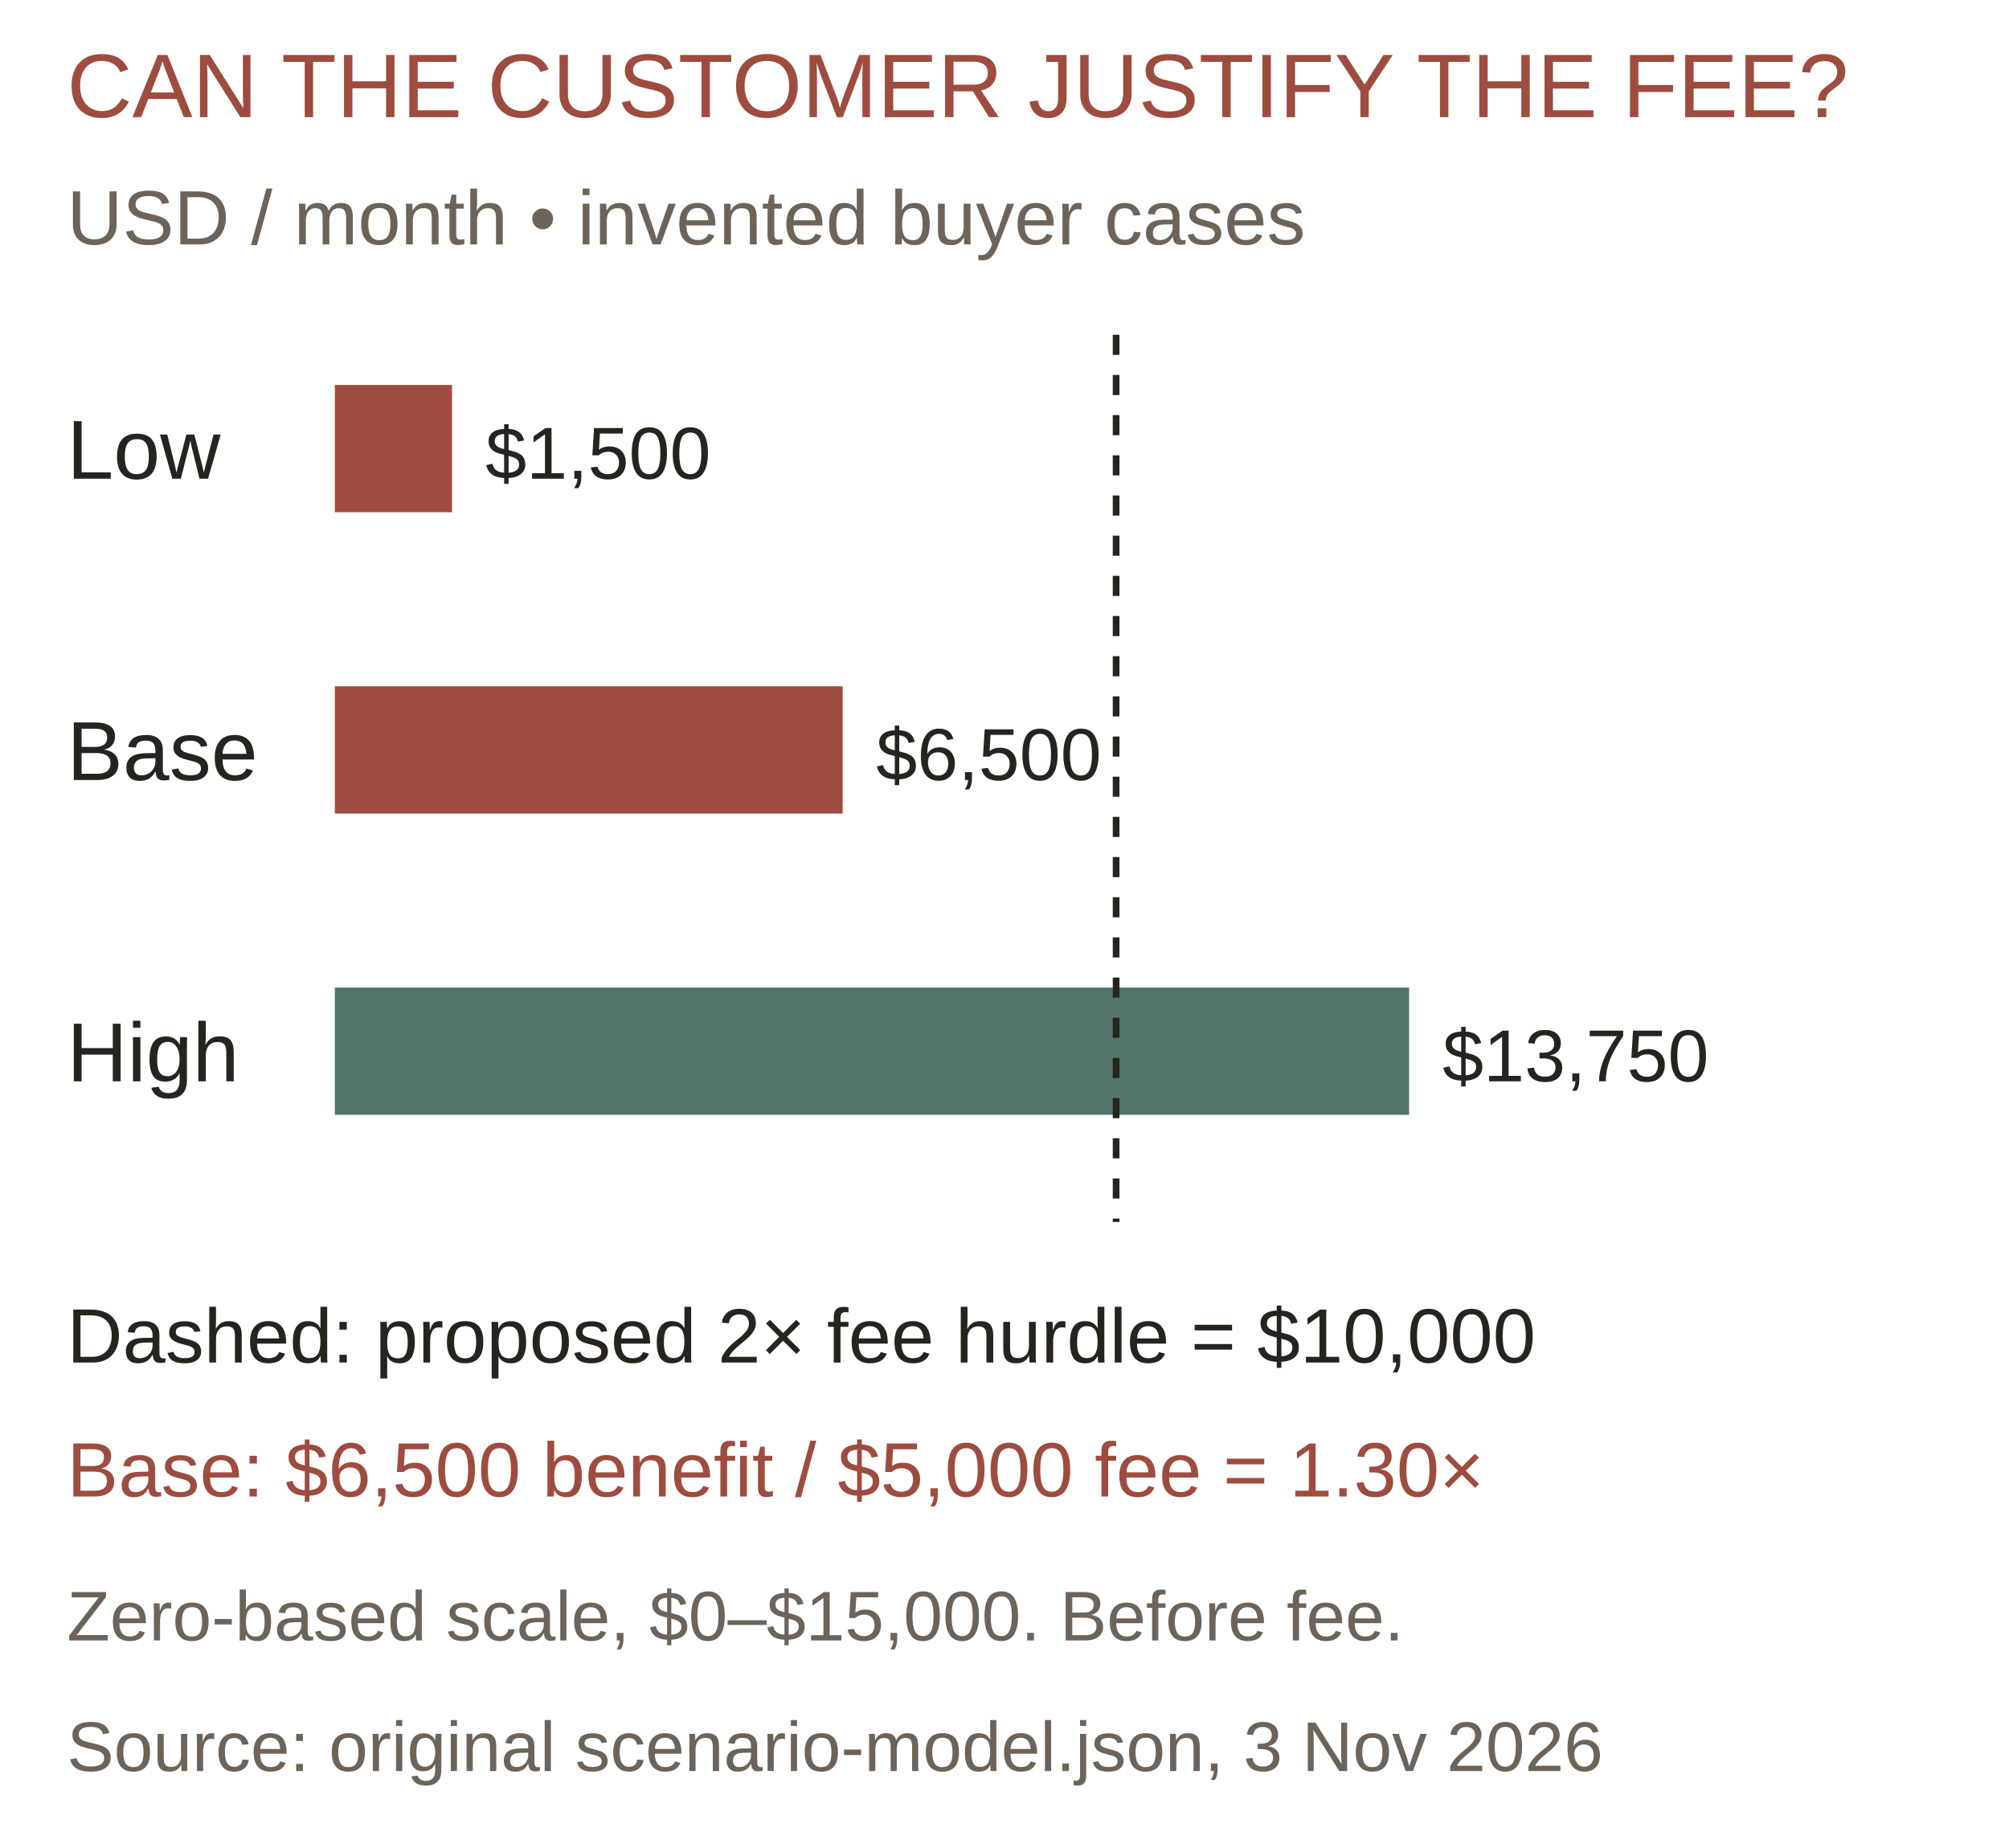
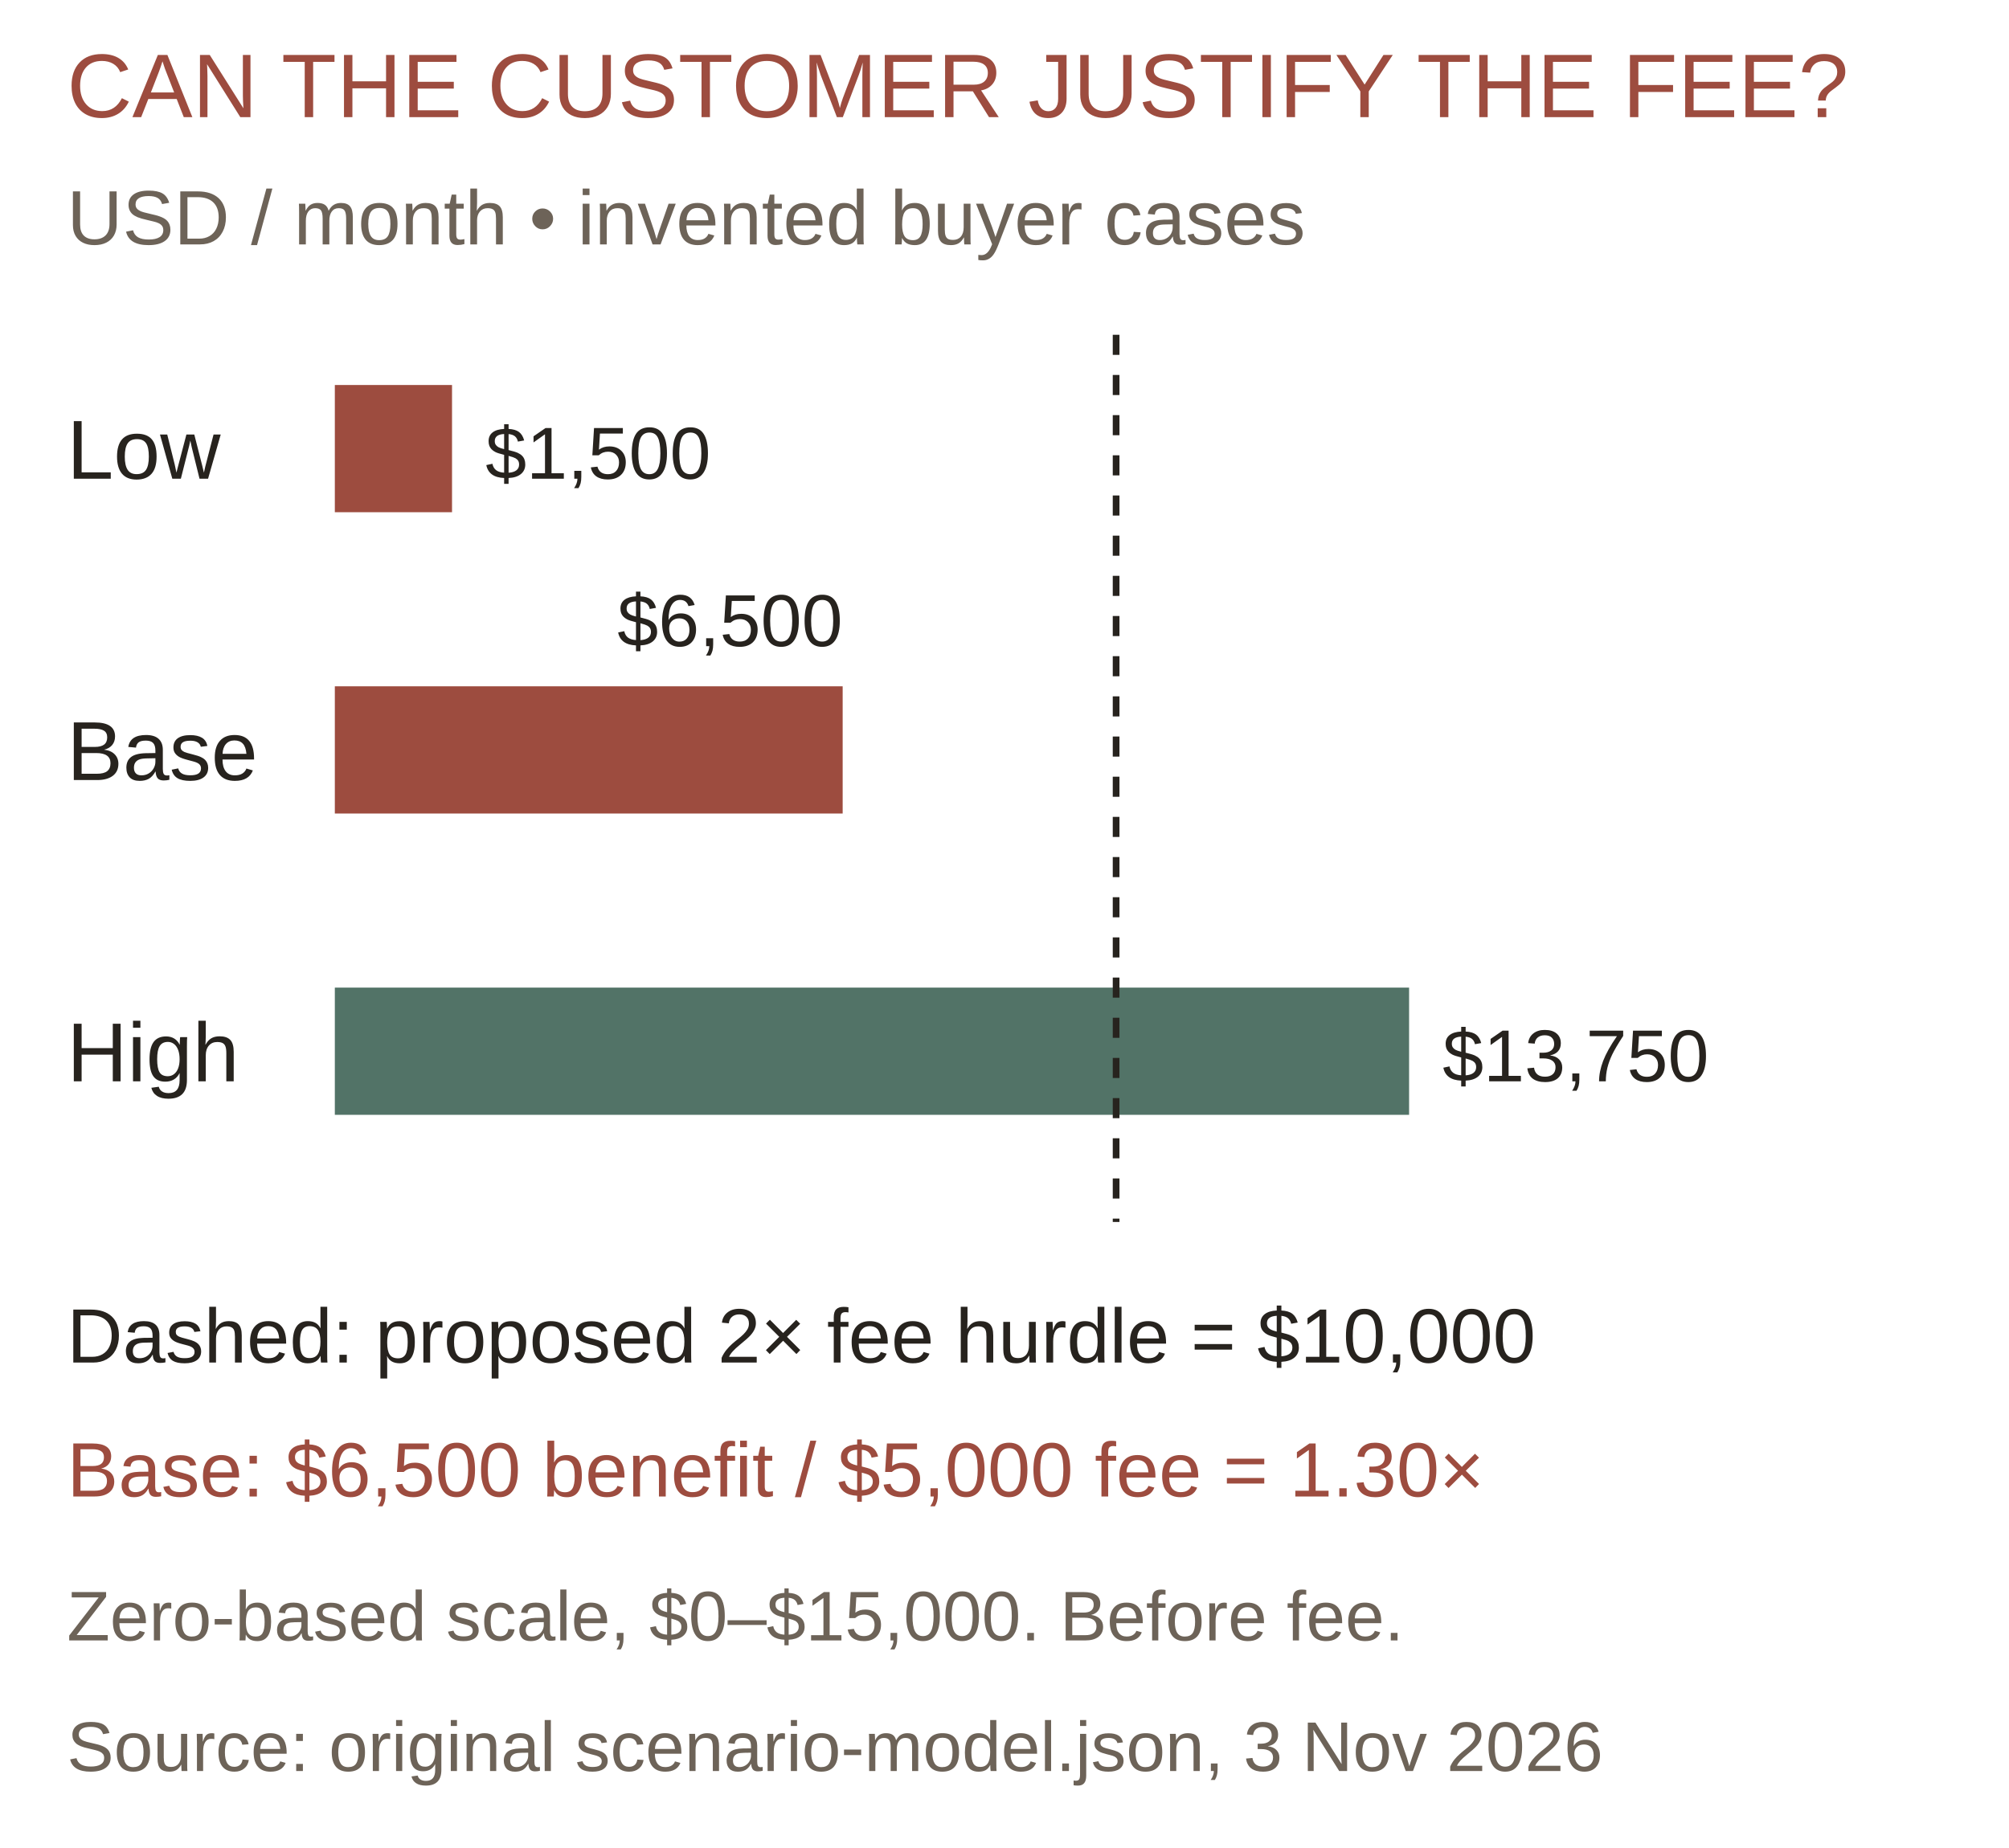
<svg xmlns="http://www.w3.org/2000/svg" width="600" height="552" viewBox="0 0 600 552" role="img" aria-labelledby="title desc">
  <text x="20" y="35" font-family="Arial,Helvetica,sans-serif" font-size="27" fill="#9d4c3f" text-anchor="start">CAN THE CUSTOMER JUSTIFY THE FEE?</text>
  <text x="20" y="73" font-family="Arial,Helvetica,sans-serif" font-size="23" fill="#6d6358" text-anchor="start">USD / month • invented buyer cases</text>
  <text x="20" y="143" font-family="Arial,Helvetica,sans-serif" font-size="25" fill="#27231e" text-anchor="start">Low</text>
  <rect x="100" y="115" width="35.0" height="38" fill="#9d4c3f" />
  <text x="145.0" y="143" font-family="Arial,Helvetica,sans-serif" font-size="22" fill="#27231e" text-anchor="start">$1,500</text>
  <text x="20" y="233" font-family="Arial,Helvetica,sans-serif" font-size="25" fill="#27231e" text-anchor="start">Base</text>
  <rect x="100" y="205" width="151.667" height="38" fill="#9d4c3f" />
-   <text x="261.667" y="233" font-family="Arial,Helvetica,sans-serif" font-size="22" fill="#27231e" text-anchor="start">$6,500</text>
+   <text x="251.667" y="193" font-family="Arial,Helvetica,sans-serif" font-size="22" fill="#27231e" text-anchor="end">$6,500</text>
  <text x="20" y="323" font-family="Arial,Helvetica,sans-serif" font-size="25" fill="#27231e" text-anchor="start">High</text>
  <rect x="100" y="295" width="320.833" height="38" fill="#527367" />
  <text x="430.833" y="323" font-family="Arial,Helvetica,sans-serif" font-size="22" fill="#27231e" text-anchor="start">$13,750</text>
  <path d="M333.333 100 V365" stroke="#27231e" stroke-width="2" stroke-dasharray="6 6" />
  <text x="20" y="407" font-family="Arial,Helvetica,sans-serif" font-size="23" fill="#27231e" text-anchor="start">Dashed: proposed 2× fee hurdle = $10,000</text>
  <text x="20" y="447" font-family="Arial,Helvetica,sans-serif" font-size="23" fill="#9d4c3f" text-anchor="start">Base: $6,500 benefit / $5,000 fee = 1.30×</text>
  <text x="20" y="490" font-family="Arial,Helvetica,sans-serif" font-size="21" fill="#6d6358" text-anchor="start">Zero-based scale, $0–$15,000. Before fee.</text>
  <text x="20" y="529" font-family="Arial,Helvetica,sans-serif" font-size="21" fill="#6d6358" text-anchor="start">Source: original scenario-model.json, 3 Nov 2026</text>
</svg>
